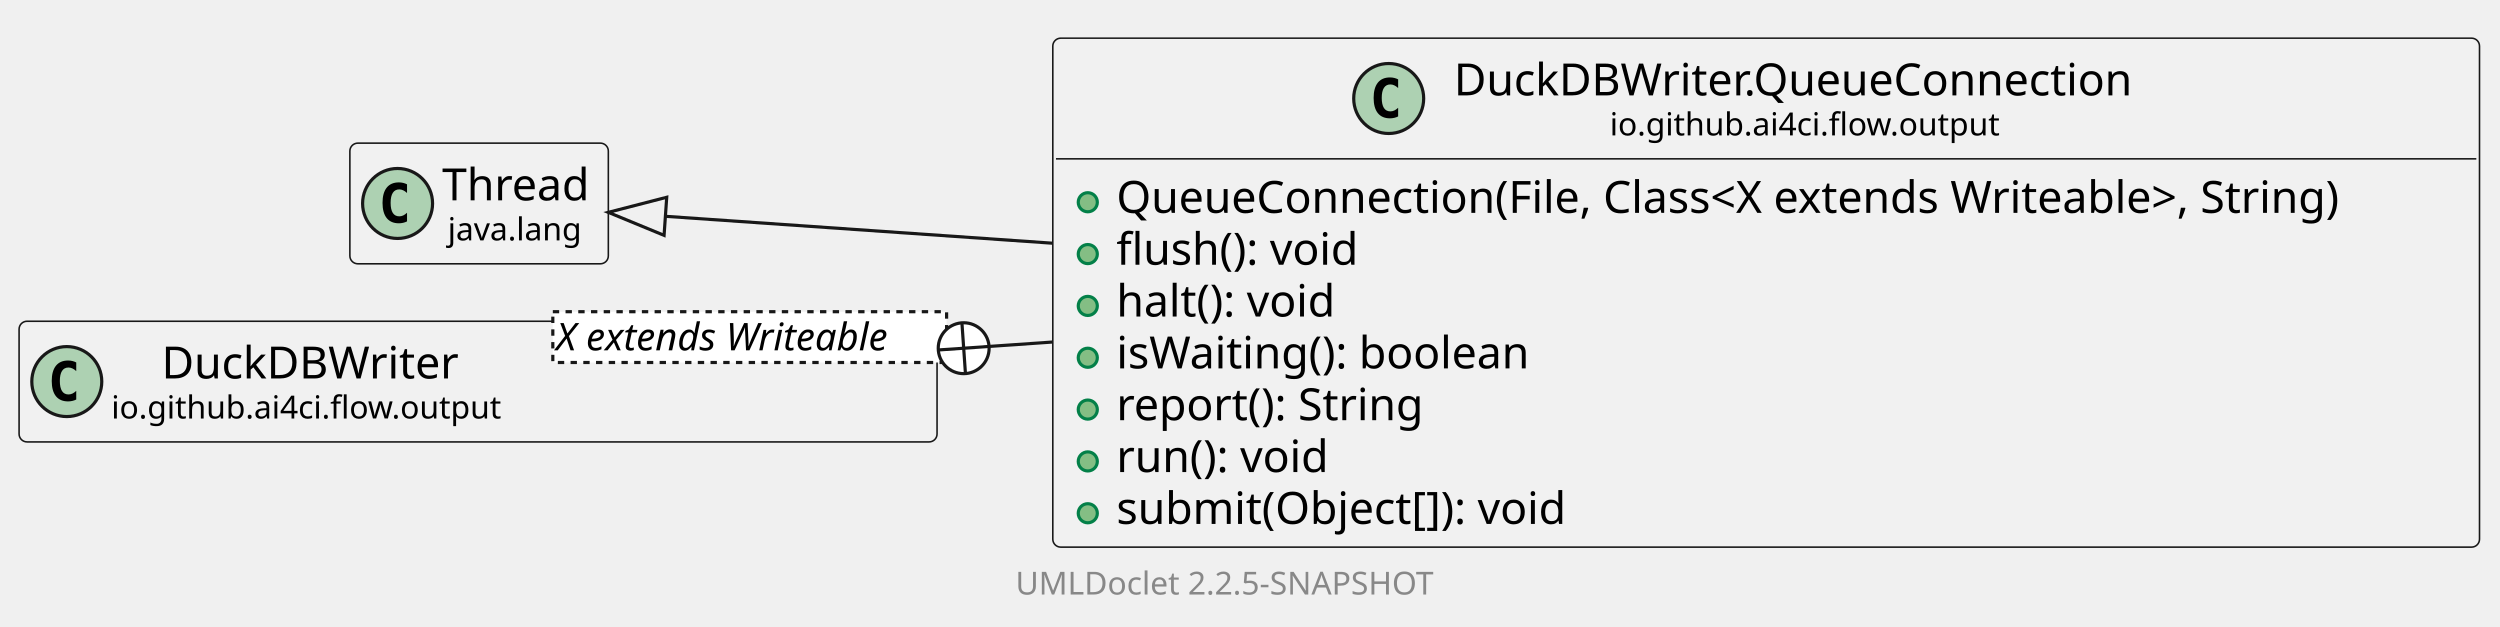
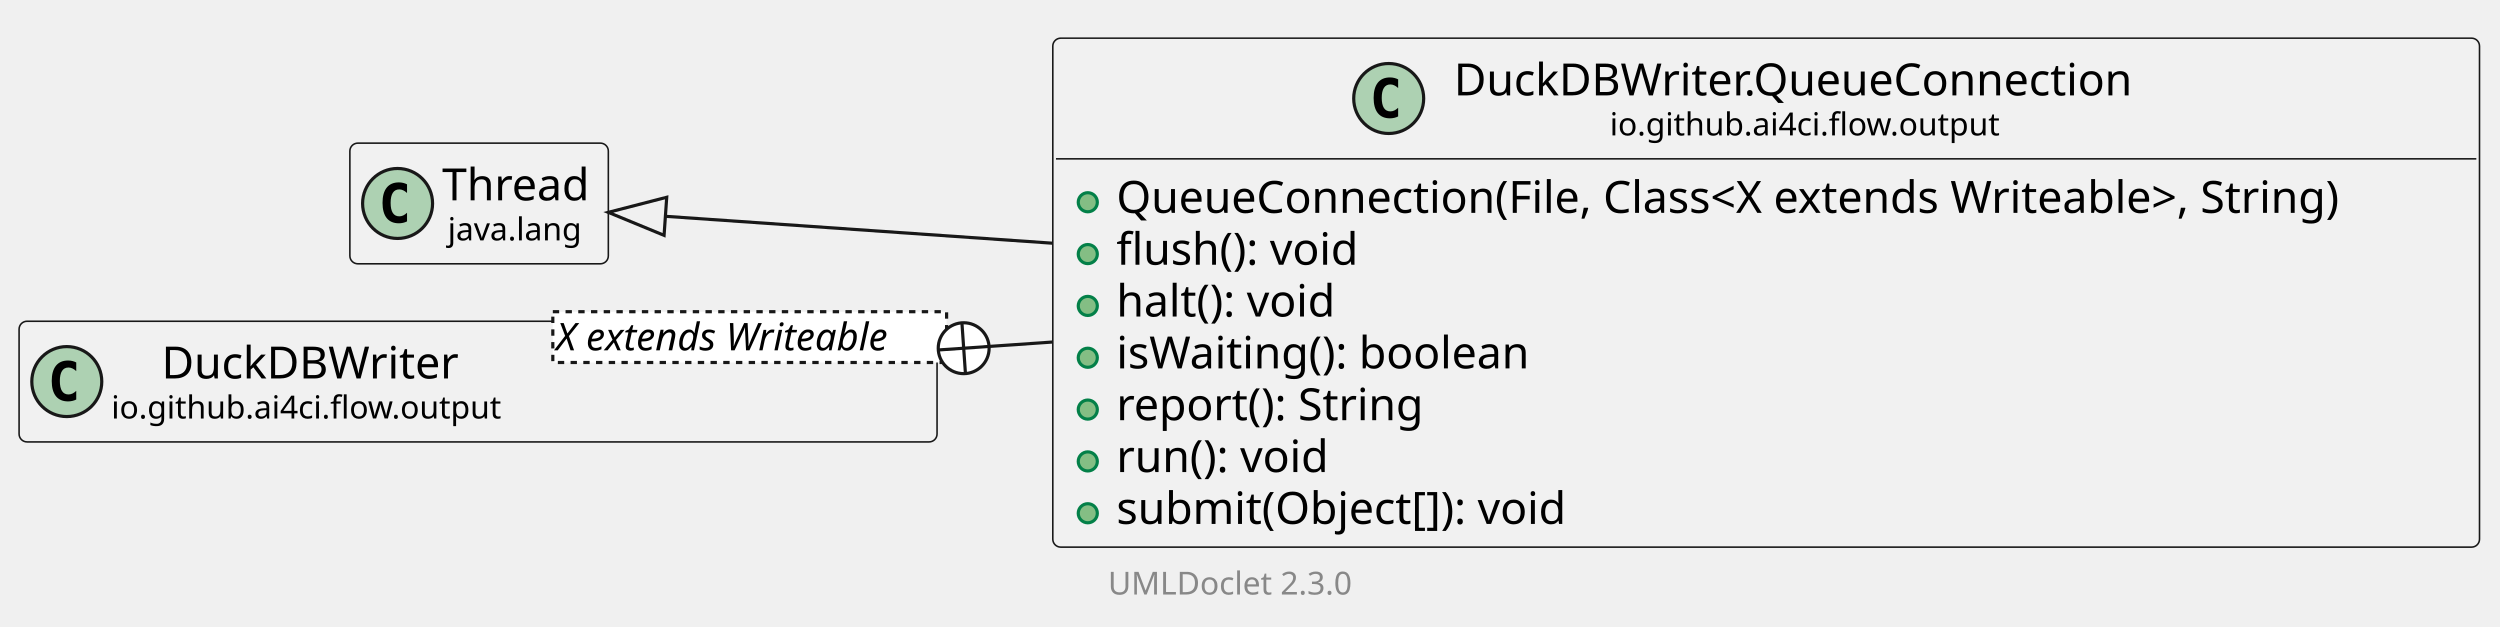
<svg xmlns="http://www.w3.org/2000/svg" xmlns:xlink="http://www.w3.org/1999/xlink" contentStyleType="text/css" data-diagram-type="CLASS" height="197px" preserveAspectRatio="none" style="width:786px;height:197px;background:#FFFFFF;" version="1.1" viewBox="0 0 786 197" width="786px" zoomAndPan="magnify">
  <defs />
  <g>
    <g class="entity" data-qualified-name="io.github.ai4ci.flow.output.DuckDBWriter.QueueConnection" data-source-line="14" id="ent0002">
      <a href="DuckDBWriter.QueueConnection.html" target="_top" title="DuckDBWriter.QueueConnection.html" xlink:actuate="onRequest" xlink:href="DuckDBWriter.QueueConnection.html" xlink:show="new" xlink:title="DuckDBWriter.QueueConnection.html" xlink:type="simple">
        <rect fill="#F1F1F1" height="160.016" rx="2.5" ry="2.5" style="stroke:#181818;stroke-width:0.5;" width="448.557" x="331" y="12" />
        <ellipse cx="436.605" cy="30.969" fill="#ADD1B2" rx="11" ry="11" style="stroke:#181818;stroke-width:1;" />
        <path d="M439.574,36.609 Q438.996,36.906 438.355,37.047 Q437.714,37.203 437.011,37.203 Q434.511,37.203 433.183,35.562 Q431.871,33.906 431.871,30.781 Q431.871,27.656 433.183,26 Q434.511,24.344 437.011,24.344 Q437.714,24.344 438.355,24.5 Q439.011,24.656 439.574,24.953 L439.574,27.672 Q438.949,27.094 438.355,26.828 Q437.761,26.547 437.136,26.547 Q435.793,26.547 435.105,27.625 Q434.418,28.688 434.418,30.781 Q434.418,32.875 435.105,33.953 Q435.793,35.016 437.136,35.016 Q437.761,35.016 438.355,34.75 Q438.949,34.469 439.574,33.891 L439.574,36.609 Z " fill="#000000" />
        <text fill="#000000" font-family="sans-serif" font-size="14" lengthAdjust="spacing" textLength="228.847" x="457.105" y="29.995">DuckDBWriter.QueueConnection</text>
        <text fill="#000000" font-family="sans-serif" font-size="10" lengthAdjust="spacing" textLength="130.806" x="506.125" y="42.579">io.github.ai4ci.flow.output</text>
        <line style="stroke:#181818;stroke-width:0.5;" x1="332" x2="778.557" y1="49.938" y2="49.938" />
      </a>
      <g data-visibility-modifier="PUBLIC_METHOD">
        <a href="DuckDBWriter.QueueConnection.html" target="_top" title="DuckDBWriter.QueueConnection.html" xlink:actuate="onRequest" xlink:href="DuckDBWriter.QueueConnection.html" xlink:show="new" xlink:title="DuckDBWriter.QueueConnection.html" xlink:type="simple">
          <ellipse cx="342" cy="63.586" fill="#84BE84" rx="3" ry="3" style="stroke:#038048;stroke-width:1;" />
        </a>
      </g>
      <a href="DuckDBWriter.QueueConnection.html" target="_top" title="DuckDBWriter.QueueConnection.html" xlink:actuate="onRequest" xlink:href="DuckDBWriter.QueueConnection.html" xlink:show="new" xlink:title="DuckDBWriter.QueueConnection.html" xlink:type="simple">
        <text fill="#000000" font-family="sans-serif" font-size="14" lengthAdjust="spacing" textLength="422.557" x="351" y="66.933">QueueConnection(File, Class&lt;X extends Writeable&gt;, String)</text>
      </a>
      <g data-visibility-modifier="PUBLIC_METHOD">
        <a href="DuckDBWriter.QueueConnection.html" target="_top" title="DuckDBWriter.QueueConnection.html" xlink:actuate="onRequest" xlink:href="DuckDBWriter.QueueConnection.html" xlink:show="new" xlink:title="DuckDBWriter.QueueConnection.html" xlink:type="simple">
          <ellipse cx="342" cy="79.883" fill="#84BE84" rx="3" ry="3" style="stroke:#038048;stroke-width:1;" />
        </a>
      </g>
      <a href="DuckDBWriter.QueueConnection.html" target="_top" title="DuckDBWriter.QueueConnection.html" xlink:actuate="onRequest" xlink:href="DuckDBWriter.QueueConnection.html" xlink:show="new" xlink:title="DuckDBWriter.QueueConnection.html" xlink:type="simple">
        <text fill="#000000" font-family="sans-serif" font-size="14" lengthAdjust="spacing" textLength="83.576" x="351" y="83.23">flush(): void</text>
      </a>
      <g data-visibility-modifier="PUBLIC_METHOD">
        <a href="DuckDBWriter.QueueConnection.html" target="_top" title="DuckDBWriter.QueueConnection.html" xlink:actuate="onRequest" xlink:href="DuckDBWriter.QueueConnection.html" xlink:show="new" xlink:title="DuckDBWriter.QueueConnection.html" xlink:type="simple">
          <ellipse cx="342" cy="96.18" fill="#84BE84" rx="3" ry="3" style="stroke:#038048;stroke-width:1;" />
        </a>
      </g>
      <a href="DuckDBWriter.QueueConnection.html" target="_top" title="DuckDBWriter.QueueConnection.html" xlink:actuate="onRequest" xlink:href="DuckDBWriter.QueueConnection.html" xlink:show="new" xlink:title="DuckDBWriter.QueueConnection.html" xlink:type="simple">
        <text fill="#000000" font-family="sans-serif" font-size="14" lengthAdjust="spacing" textLength="76.549" x="351" y="99.526">halt(): void</text>
      </a>
      <g data-visibility-modifier="PUBLIC_METHOD">
        <a href="DuckDBWriter.QueueConnection.html" target="_top" title="DuckDBWriter.QueueConnection.html" xlink:actuate="onRequest" xlink:href="DuckDBWriter.QueueConnection.html" xlink:show="new" xlink:title="DuckDBWriter.QueueConnection.html" xlink:type="simple">
          <ellipse cx="342" cy="112.477" fill="#84BE84" rx="3" ry="3" style="stroke:#038048;stroke-width:1;" />
        </a>
      </g>
      <a href="DuckDBWriter.QueueConnection.html" target="_top" title="DuckDBWriter.QueueConnection.html" xlink:actuate="onRequest" xlink:href="DuckDBWriter.QueueConnection.html" xlink:show="new" xlink:title="DuckDBWriter.QueueConnection.html" xlink:type="simple">
        <text fill="#000000" font-family="sans-serif" font-size="14" lengthAdjust="spacing" textLength="140.697" x="351" y="115.823">isWaiting(): boolean</text>
      </a>
      <g data-visibility-modifier="PUBLIC_METHOD">
        <a href="DuckDBWriter.QueueConnection.html" target="_top" title="DuckDBWriter.QueueConnection.html" xlink:actuate="onRequest" xlink:href="DuckDBWriter.QueueConnection.html" xlink:show="new" xlink:title="DuckDBWriter.QueueConnection.html" xlink:type="simple">
          <ellipse cx="342" cy="128.773" fill="#84BE84" rx="3" ry="3" style="stroke:#038048;stroke-width:1;" />
        </a>
      </g>
      <a href="DuckDBWriter.QueueConnection.html" target="_top" title="DuckDBWriter.QueueConnection.html" xlink:actuate="onRequest" xlink:href="DuckDBWriter.QueueConnection.html" xlink:show="new" xlink:title="DuckDBWriter.QueueConnection.html" xlink:type="simple">
        <text fill="#000000" font-family="sans-serif" font-size="14" lengthAdjust="spacing" textLength="104.939" x="351" y="132.12">report(): String</text>
      </a>
      <g data-visibility-modifier="PUBLIC_METHOD">
        <a href="DuckDBWriter.QueueConnection.html" target="_top" title="DuckDBWriter.QueueConnection.html" xlink:actuate="onRequest" xlink:href="DuckDBWriter.QueueConnection.html" xlink:show="new" xlink:title="DuckDBWriter.QueueConnection.html" xlink:type="simple">
          <ellipse cx="342" cy="145.07" fill="#84BE84" rx="3" ry="3" style="stroke:#038048;stroke-width:1;" />
        </a>
      </g>
      <a href="DuckDBWriter.QueueConnection.html" target="_top" title="DuckDBWriter.QueueConnection.html" xlink:actuate="onRequest" xlink:href="DuckDBWriter.QueueConnection.html" xlink:show="new" xlink:title="DuckDBWriter.QueueConnection.html" xlink:type="simple">
        <text fill="#000000" font-family="sans-serif" font-size="14" lengthAdjust="spacing" textLength="73.22" x="351" y="148.417">run(): void</text>
      </a>
      <g data-visibility-modifier="PUBLIC_METHOD">
        <a href="DuckDBWriter.QueueConnection.html" target="_top" title="DuckDBWriter.QueueConnection.html" xlink:actuate="onRequest" xlink:href="DuckDBWriter.QueueConnection.html" xlink:show="new" xlink:title="DuckDBWriter.QueueConnection.html" xlink:type="simple">
          <ellipse cx="342" cy="161.367" fill="#84BE84" rx="3" ry="3" style="stroke:#038048;stroke-width:1;" />
        </a>
      </g>
      <a href="DuckDBWriter.QueueConnection.html" target="_top" title="DuckDBWriter.QueueConnection.html" xlink:actuate="onRequest" xlink:href="DuckDBWriter.QueueConnection.html" xlink:show="new" xlink:title="DuckDBWriter.QueueConnection.html" xlink:type="simple">
        <text fill="#000000" font-family="sans-serif" font-size="14" lengthAdjust="spacing" textLength="154.308" x="351" y="164.714">submit(Object[]): void</text>
      </a>
    </g>
    <g class="entity" data-qualified-name="java.lang.Thread" data-source-line="24" id="ent0003">
      <a href="https://docs.oracle.com/en/java/javase/11/docs/api/java.base/java/lang/Thread.html?is-external=true" target="_top" title="https://docs.oracle.com/en/java/javase/11/docs/api/java.base/java/lang/Thread.html?is-external=true" xlink:actuate="onRequest" xlink:href="https://docs.oracle.com/en/java/javase/11/docs/api/java.base/java/lang/Thread.html?is-external=true" xlink:show="new" xlink:title="https://docs.oracle.com/en/java/javase/11/docs/api/java.base/java/lang/Thread.html?is-external=true" xlink:type="simple">
        <rect fill="#F1F1F1" height="37.938" rx="2.5" ry="2.5" style="stroke:#181818;stroke-width:0.5;" width="81.26" x="110" y="45" />
        <ellipse cx="125" cy="63.969" fill="#ADD1B2" rx="11" ry="11" style="stroke:#181818;stroke-width:1;" />
        <path d="M127.969,69.609 Q127.391,69.906 126.75,70.047 Q126.109,70.203 125.406,70.203 Q122.906,70.203 121.578,68.562 Q120.266,66.906 120.266,63.781 Q120.266,60.656 121.578,59 Q122.906,57.344 125.406,57.344 Q126.109,57.344 126.75,57.5 Q127.406,57.656 127.969,57.953 L127.969,60.672 Q127.344,60.094 126.75,59.828 Q126.156,59.547 125.531,59.547 Q124.188,59.547 123.5,60.625 Q122.812,61.688 122.812,63.781 Q122.812,65.875 123.5,66.953 Q124.188,68.016 125.531,68.016 Q126.156,68.016 126.75,67.75 Q127.344,67.469 127.969,66.891 L127.969,69.609 Z " fill="#000000" />
        <text fill="#000000" font-family="sans-serif" font-size="14" lengthAdjust="spacing" textLength="49.26" x="139" y="62.995">Thread</text>
        <text fill="#000000" font-family="sans-serif" font-size="10" lengthAdjust="spacing" textLength="45.723" x="140.769" y="75.579">java.lang</text>
      </a>
    </g>
    <g class="entity" data-qualified-name="io.github.ai4ci.flow.output.DuckDBWriter" data-source-line="25" id="ent0004">
      <a href="DuckDBWriter.html" target="_top" title="DuckDBWriter.html" xlink:actuate="onRequest" xlink:href="DuckDBWriter.html" xlink:show="new" xlink:title="DuckDBWriter.html" xlink:type="simple">
        <rect fill="#F1F1F1" height="37.938" rx="2.5" ry="2.5" style="stroke:#181818;stroke-width:0.5;" width="288.61" x="6" y="101" />
        <ellipse cx="21" cy="119.969" fill="#ADD1B2" rx="11" ry="11" style="stroke:#181818;stroke-width:1;" />
        <path d="M23.969,125.609 Q23.391,125.906 22.75,126.047 Q22.109,126.203 21.406,126.203 Q18.906,126.203 17.578,124.562 Q16.266,122.906 16.266,119.781 Q16.266,116.656 17.578,115 Q18.906,113.344 21.406,113.344 Q22.109,113.344 22.75,113.5 Q23.406,113.656 23.969,113.953 L23.969,116.672 Q23.344,116.094 22.75,115.828 Q22.156,115.547 21.531,115.547 Q20.188,115.547 19.5,116.625 Q18.812,117.688 18.812,119.781 Q18.812,121.875 19.5,122.953 Q20.188,124.016 21.531,124.016 Q22.156,124.016 22.75,123.75 Q23.344,123.469 23.969,122.891 L23.969,125.609 Z " fill="#000000" />
        <text fill="#000000" font-family="sans-serif" font-size="14" lengthAdjust="spacing" textLength="99.189" x="50.808" y="118.995">DuckDBWriter</text>
        <text fill="#000000" font-family="sans-serif" font-size="10" lengthAdjust="spacing" textLength="130.806" x="35" y="131.579">io.github.ai4ci.flow.output</text>
        <rect fill="#FFFFFF" height="15.969" style="stroke:#181818;stroke-width:1;stroke-dasharray:2,2;" width="123.805" x="173.806" y="98" />
        <text fill="#000000" font-family="sans-serif" font-size="12" font-style="italic" lengthAdjust="spacing" textLength="121.805" x="174.806" y="110.139">X extends Writeable</text>
      </a>
    </g>
    <g class="link" data-entity-1="ent0003" data-entity-2="ent0002" data-link-type="extension" id="lnk5">
      <polygon fill="none" points="191.244,66.761,208.785,73.995,209.617,62.023,191.244,66.761" style="stroke:#181818;stroke-width:1;" />
      <path d="M209.201,68.009 C243.157,70.368 276.995,72.719 330.924,76.466" fill="none" style="stroke:#181818;stroke-width:1;" />
    </g>
    <g class="link" data-entity-1="ent0004" data-entity-2="ent0002" data-link-type="nested" id="lnk6">
      <ellipse cx="302.982" cy="109.475" fill="#FFFFFF" rx="8" ry="8" style="stroke:#181818;stroke-width:1;" />
      <line style="stroke:#181818;stroke-width:1;" x1="310.963" x2="295.001" y1="108.921" y2="110.03" />
      <line style="stroke:#181818;stroke-width:1;" x1="303.537" x2="302.428" y1="117.456" y2="101.494" />
      <path d="M310.963,108.921 C322.722,108.104 318.808,108.376 330.964,107.531" fill="none" style="stroke:#181818;stroke-width:1;" />
    </g>
    <g class="footer" data-source-line="36">
      <text fill="#888888" font-family="sans-serif" font-size="10" lengthAdjust="spacing" textLength="3.179" x="387.911" y="175.282"> </text>
      <a href="https://github.com/talsma-ict/umldoclet" target="_top" title="https://github.com/talsma-ict/umldoclet" xlink:actuate="onRequest" xlink:href="https://github.com/talsma-ict/umldoclet" xlink:show="new" xlink:title="https://github.com/talsma-ict/umldoclet" xlink:type="simple">
-         <text fill="#888888" font-family="sans-serif" font-size="10" lengthAdjust="spacing" textLength="140.464" x="319.268" y="186.923">UMLDoclet 2.2.5-SNAPSHOT</text>
+         <text fill="#888888" font-family="sans-serif" font-size="10" lengthAdjust="spacing" textLength="82.31" x="348.345" y="186.923">UMLDoclet 2.3.0</text>
      </a>
    </g>
  </g>
</svg>
